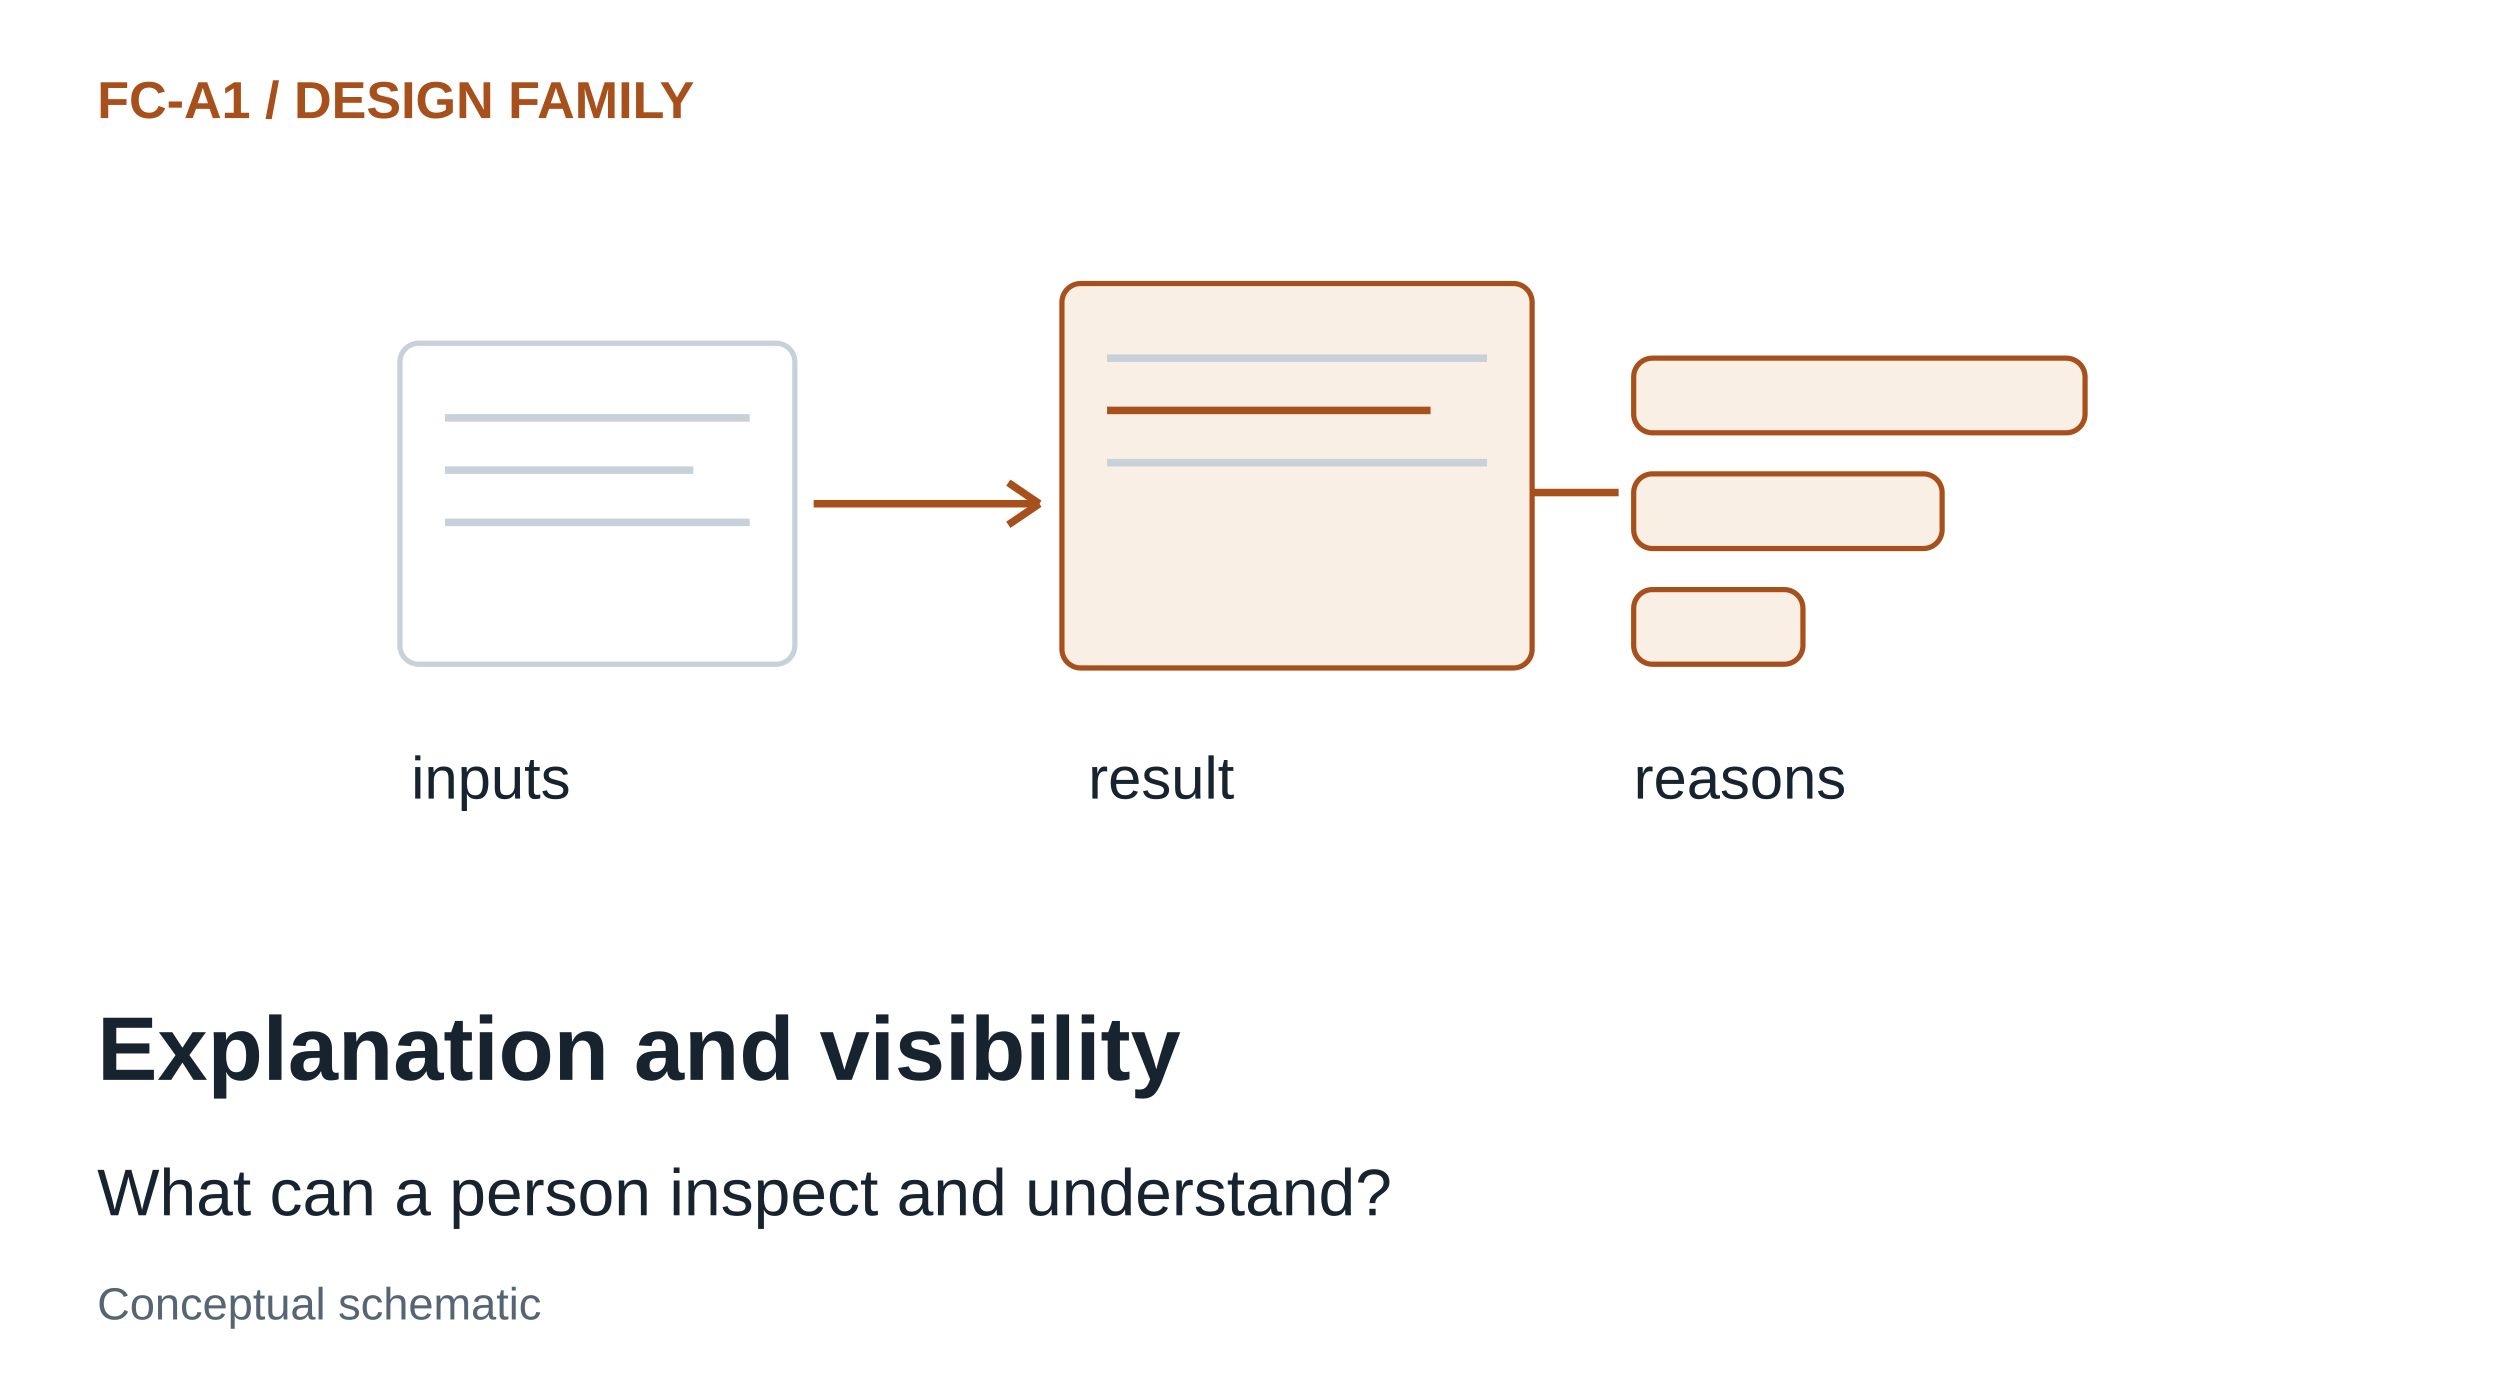
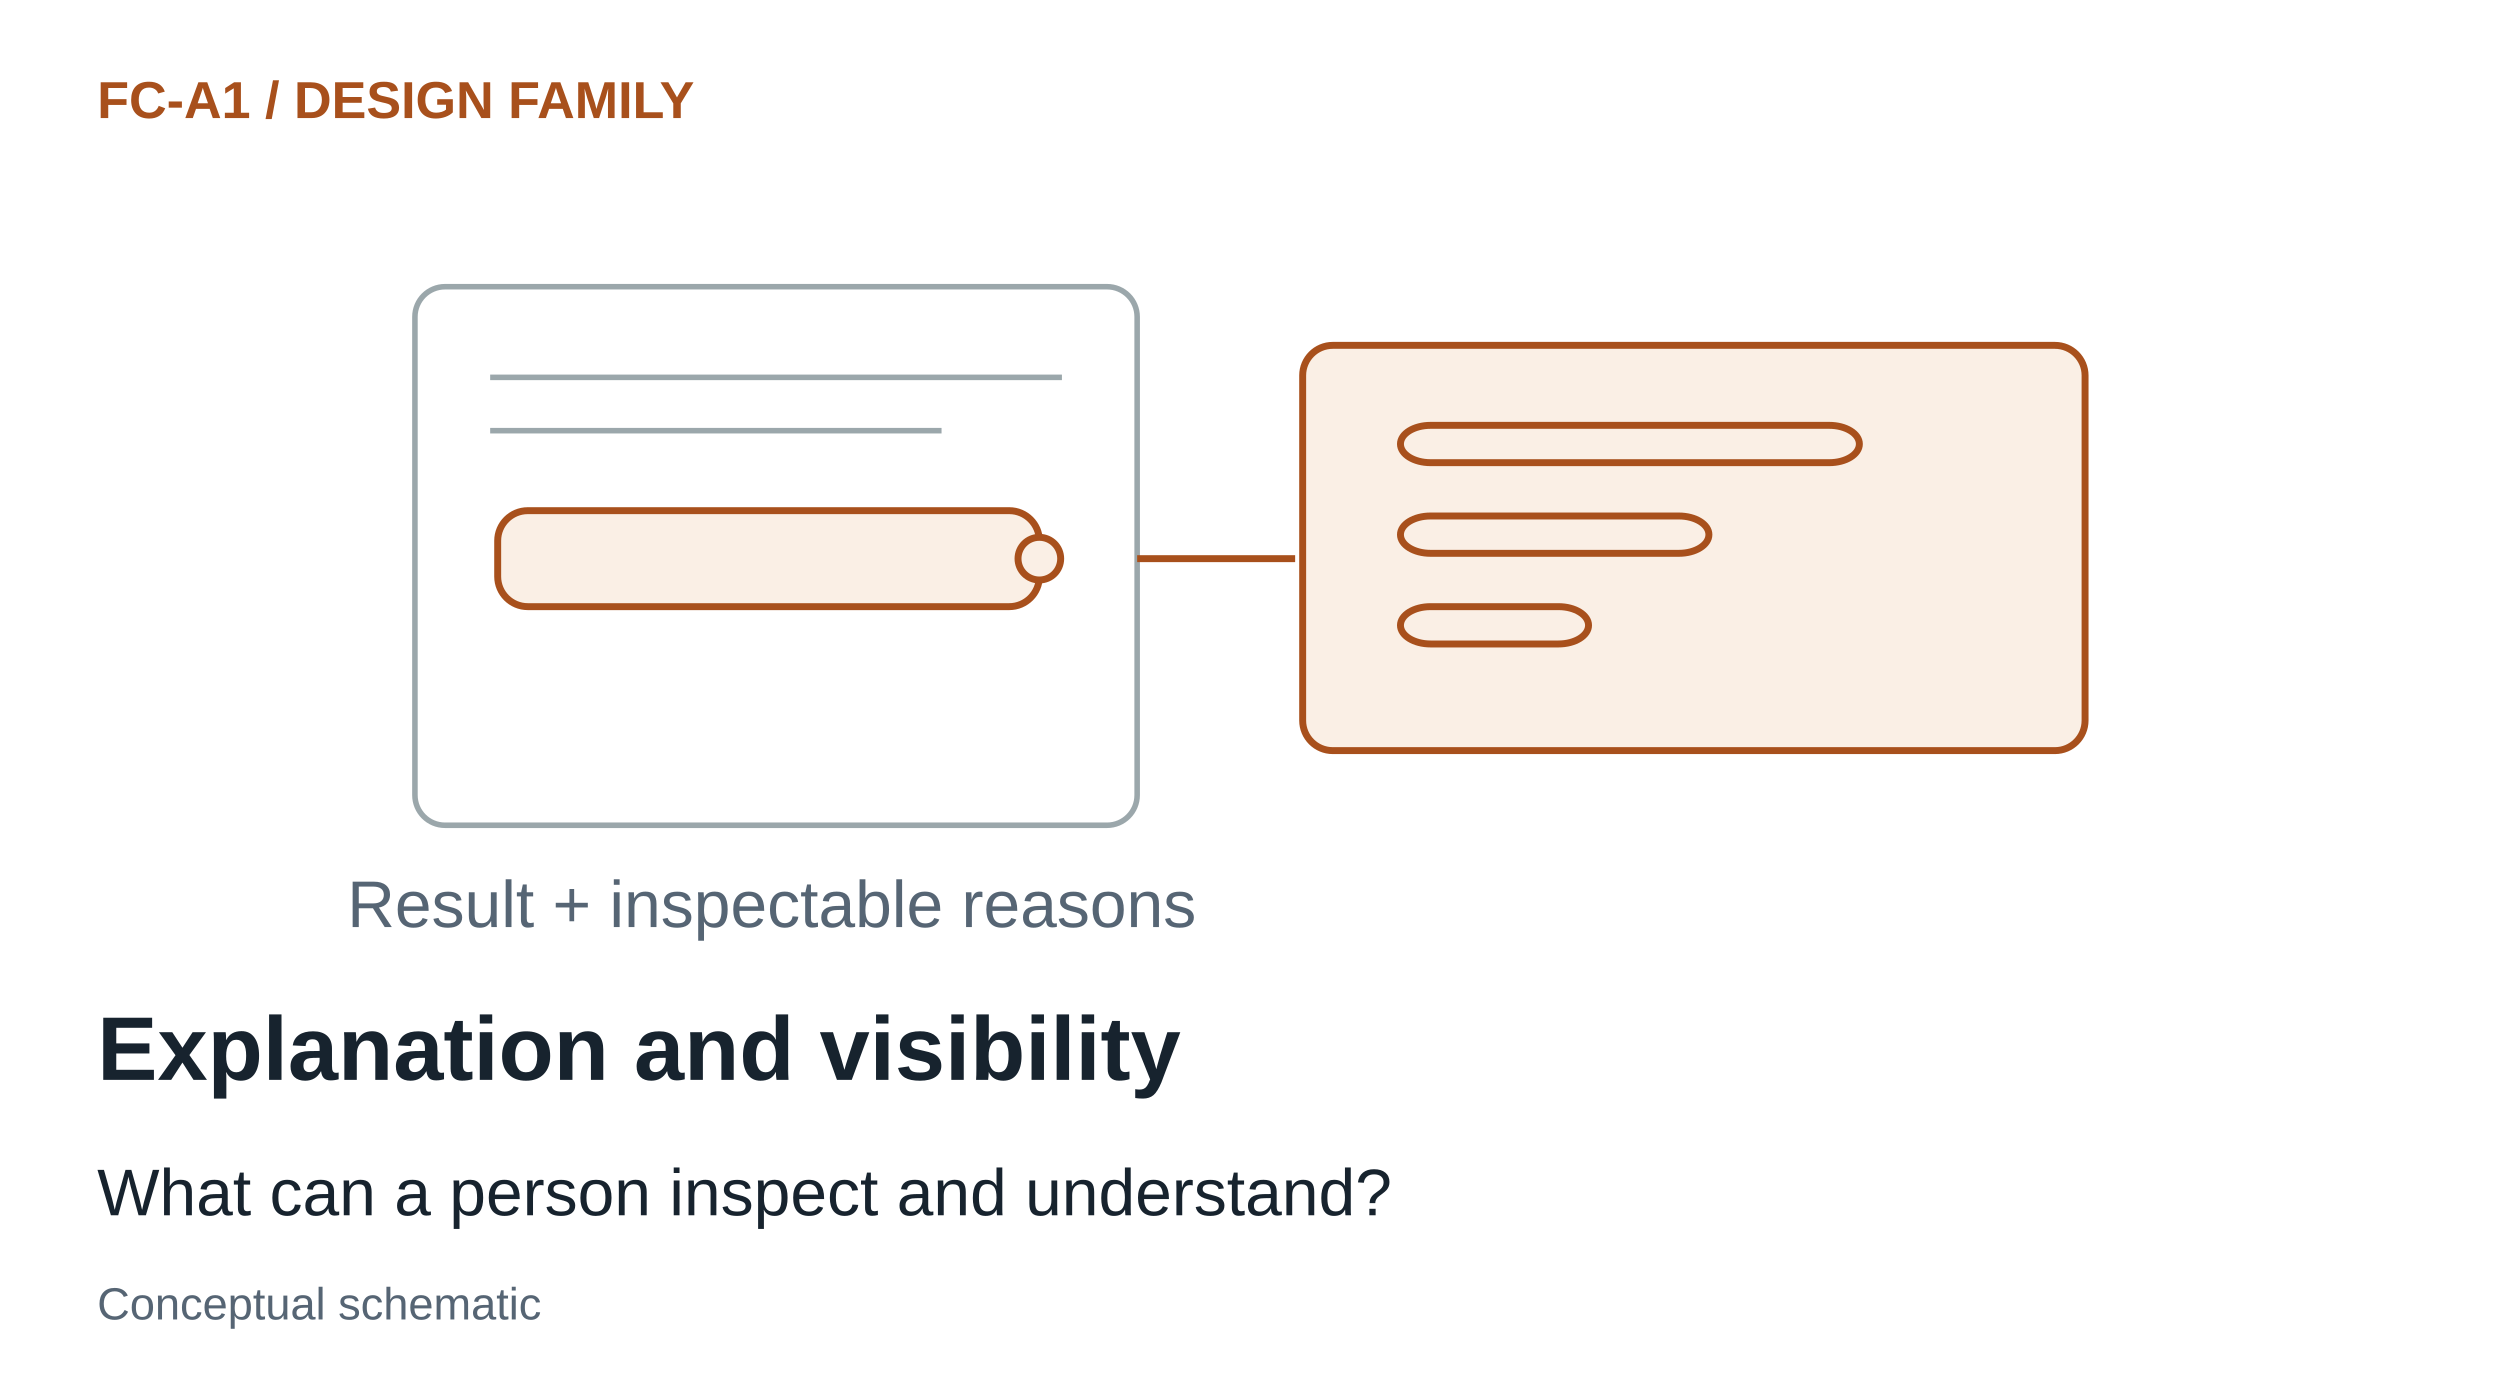
<svg xmlns="http://www.w3.org/2000/svg" width="720" height="396" viewBox="0 0 720 396" role="img" aria-labelledby="atlas-title atlas-description">
  <rect width="720" height="396" fill="white" />
  <rect x="0" y="0" width="720" height="390" rx="0" fill="#ffffff" stroke="none" stroke-width="1.5" />
  <text x="28" y="34" fill="#a8501c" font-family="Arial, Helvetica, sans-serif" font-size="15" font-weight="700">
    <tspan x="28" dy="0">FC-A1 / DESIGN FAMILY</tspan>
  </text>
-   <rect x="115.167" y="98.85" width="113.75" height="92.45" rx="5.417" fill="#ffffff" stroke="#c8d1d9" stroke-width="1.5" />
-   <line x1="128.167" y1="120.35" x2="215.917" y2="120.35" stroke="#c8d1d9" stroke-width="2.167" />
-   <line x1="128.167" y1="135.4" x2="199.667" y2="135.4" stroke="#c8d1d9" stroke-width="2.167" />
-   <line x1="128.167" y1="150.45" x2="215.917" y2="150.45" stroke="#c8d1d9" stroke-width="2.167" />
-   <line x1="234.333" y1="145.075" x2="299.333" y2="145.075" stroke="#a8501c" stroke-width="2.167" />
-   <line x1="299.333" y1="145.075" x2="290.392" y2="151.145" stroke="#a8501c" stroke-width="2.167" />
-   <line x1="299.333" y1="145.075" x2="290.392" y2="139.005" stroke="#a8501c" stroke-width="2.167" />
-   <rect x="305.833" y="81.65" width="135.417" height="110.725" rx="5.417" fill="#faefe5" stroke="#a8501c" stroke-width="1.5" />
-   <line x1="318.833" y1="103.15" x2="428.25" y2="103.15" stroke="#c8d1d9" stroke-width="2.167" />
-   <line x1="318.833" y1="118.2" x2="412" y2="118.2" stroke="#a8501c" stroke-width="2.167" />
-   <line x1="318.833" y1="133.25" x2="428.25" y2="133.25" stroke="#c8d1d9" stroke-width="2.167" />
-   <rect x="470.5" y="103.15" width="130" height="21.5" rx="5.417" fill="#faefe5" stroke="#a8501c" stroke-width="1.5" />
-   <rect x="470.5" y="136.475" width="88.833" height="21.5" rx="5.417" fill="#faefe5" stroke="#a8501c" stroke-width="1.5" />
-   <rect x="470.5" y="169.8" width="48.75" height="21.5" rx="5.417" fill="#faefe5" stroke="#a8501c" stroke-width="1.5" />
-   <line x1="441.25" y1="141.85" x2="466.167" y2="141.85" stroke="#a8501c" stroke-width="2.167" />
-   <text x="118.417" y="230" fill="#17232e" font-family="Arial, Helvetica, sans-serif" font-size="17.2" font-weight="400">
-     <tspan x="118.417" dy="0">inputs</tspan>
-   </text>
-   <text x="313.417" y="230" fill="#17232e" font-family="Arial, Helvetica, sans-serif" font-size="17.2" font-weight="400">
-     <tspan x="313.417" dy="0">result</tspan>
-   </text>
-   <text x="470.5" y="230" fill="#17232e" font-family="Arial, Helvetica, sans-serif" font-size="17.2" font-weight="400">
-     <tspan x="470.5" dy="0">reasons</tspan>
+   <rect x="119.5" y="82.571" width="208" height="155.107" rx="8.667" fill="#ffffff" stroke="#9ba7ab" stroke-width="1.6" />
+   <line x1="141.167" y1="108.679" x2="305.833" y2="108.679" stroke="#9ba7ab" stroke-width="1.6" />
+   <line x1="141.167" y1="124.036" x2="271.167" y2="124.036" stroke="#9ba7ab" stroke-width="1.6" />
+   <rect x="143.333" y="147.071" width="156" height="27.643" rx="8.667" fill="#faefe5" stroke="#a8501c" stroke-width="2" />
+   <line x1="327.5" y1="160.893" x2="373" y2="160.893" stroke="#a8501c" stroke-width="2" />
+   <rect x="375.167" y="99.464" width="225.333" height="116.714" rx="8.667" fill="#faefe5" stroke="#a8501c" stroke-width="2" />
+   <rect x="403.333" y="122.5" width="132.167" height="10.75" rx="8.667" fill="#faefe5" stroke="#a8501c" stroke-width="2" />
+   <rect x="403.333" y="148.607" width="88.833" height="10.75" rx="8.667" fill="#faefe5" stroke="#a8501c" stroke-width="2" />
+   <rect x="403.333" y="174.714" width="54.167" height="10.75" rx="8.667" fill="#faefe5" stroke="#a8501c" stroke-width="2" />
+   <circle cx="299.333" cy="160.893" r="6.143" fill="#faefe5" stroke="#a8501c" stroke-width="2" />
+   <text x="100" y="267" fill="#566574" font-family="Arial, Helvetica, sans-serif" font-size="19" font-weight="400">
+     <tspan x="100" dy="0">Result + inspectable reasons</tspan>
  </text>
  <text x="28" y="311" fill="#17232e" font-family="Arial, Helvetica, sans-serif" font-size="26" font-weight="700">
    <tspan x="28" dy="0">Explanation and visibility</tspan>
  </text>
  <text x="28" y="350" fill="#17232e" font-family="Arial, Helvetica, sans-serif" font-size="19" font-weight="400">
    <tspan x="28" dy="0">What can a person inspect and understand?</tspan>
  </text>
  <text x="28" y="380" fill="#566574" font-family="Arial, Helvetica, sans-serif" font-size="13" font-weight="400">
    <tspan x="28" dy="0">Conceptual schematic</tspan>
  </text>
  <a href="../../design-space-atlas.html#FC-A1" target="_top" aria-label="Explanation and visibility">
    <rect x="0" y="0" width="720" height="390" fill="transparent" pointer-events="all" />
  </a>
</svg>
